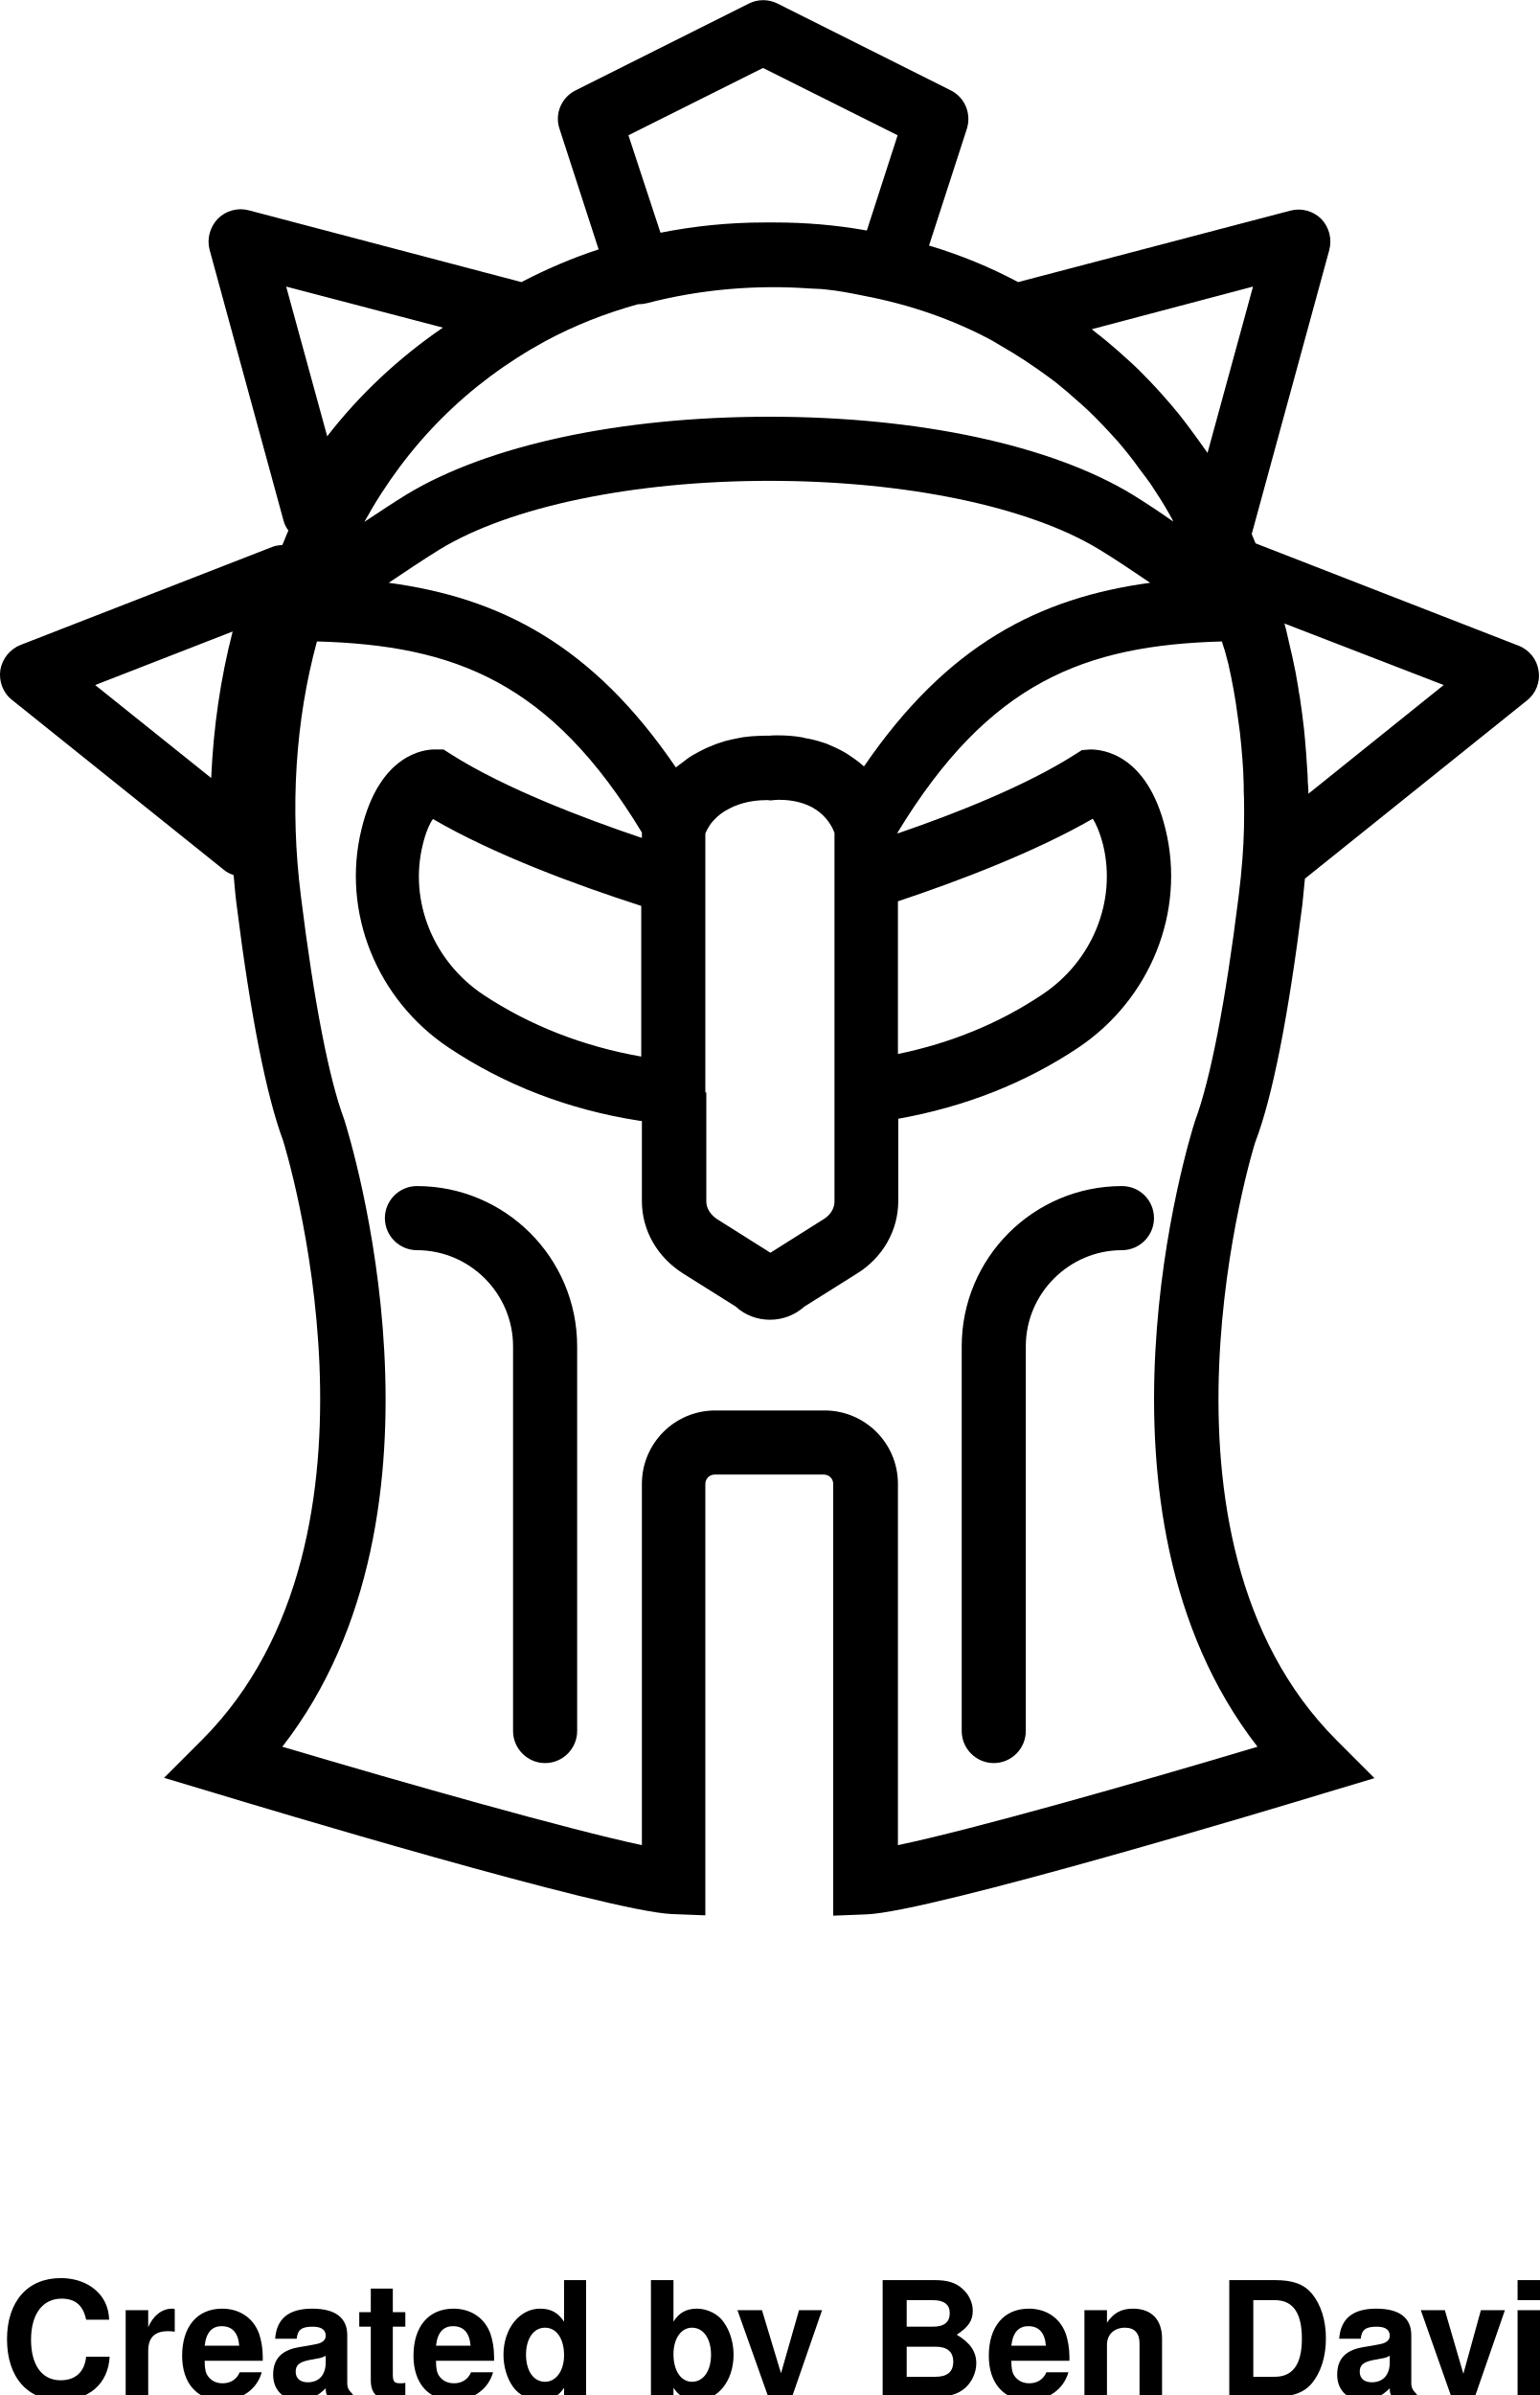
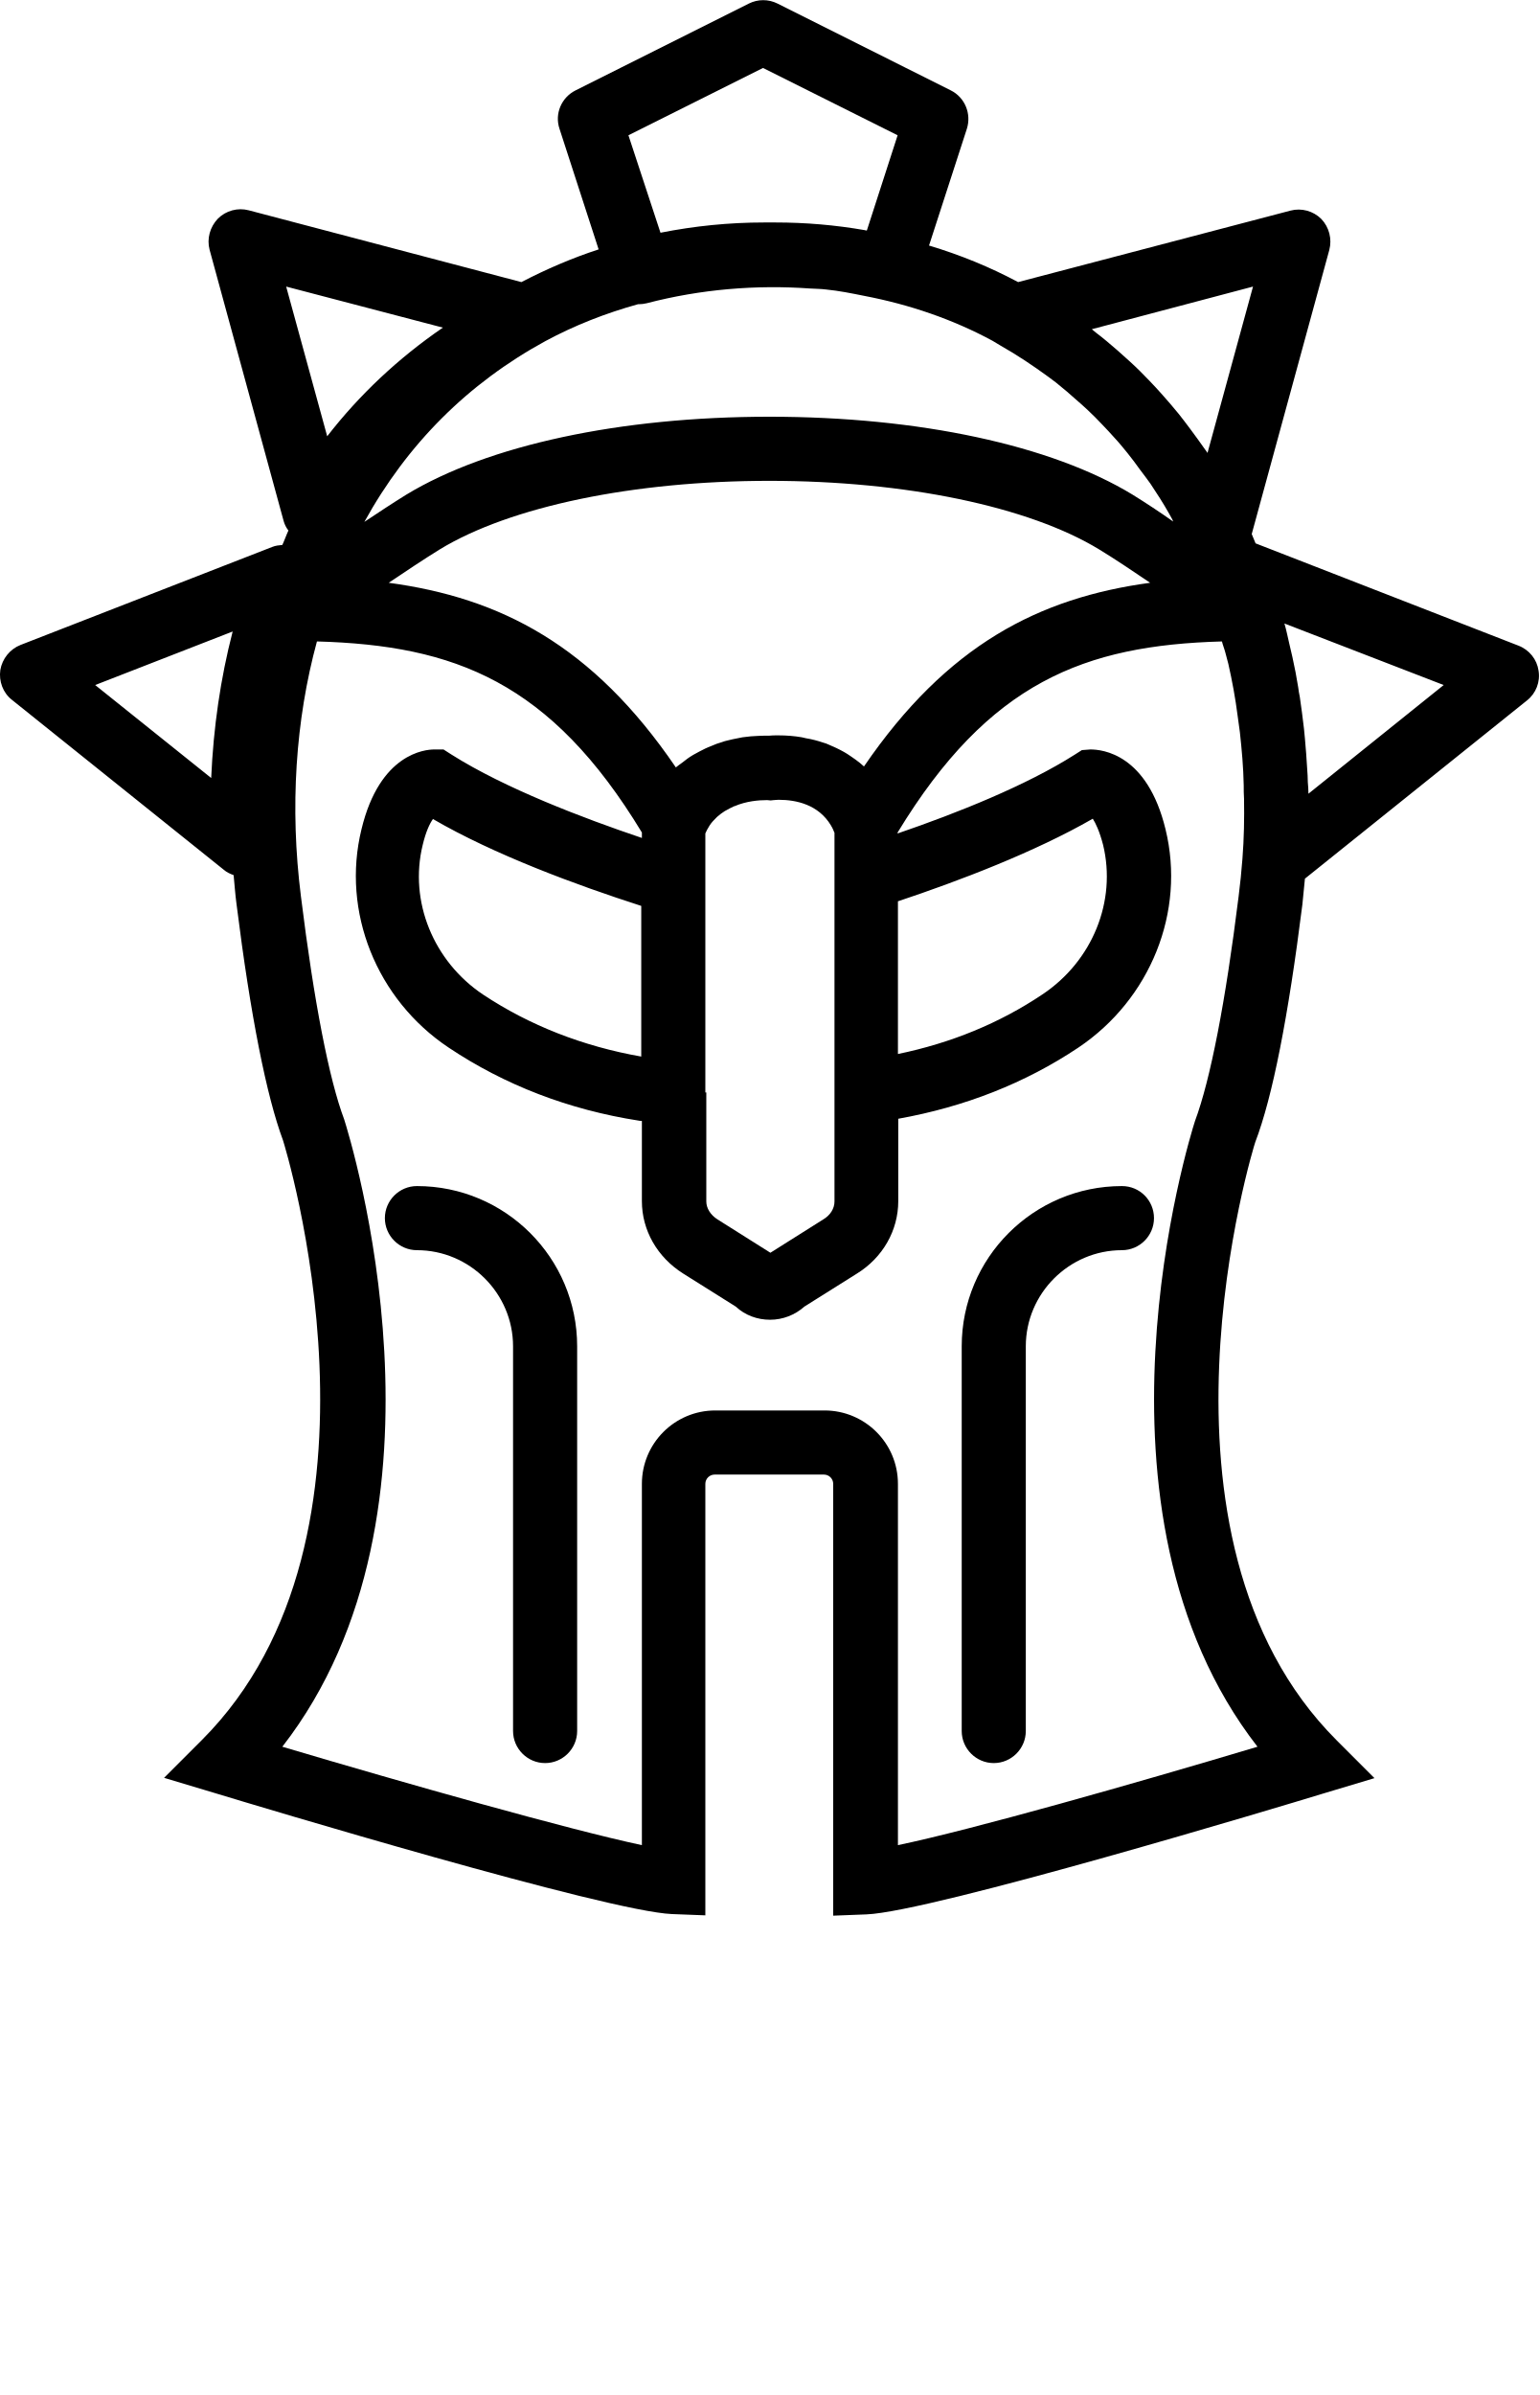
<svg xmlns="http://www.w3.org/2000/svg" version="1.1" x="0px" y="0px" viewBox="0 0 48.03 74.713" enable-background="new 0 0 48.03 59.77" xml:space="preserve">
  <g>
    <path d="M13.01,37c-0.55,0-1,0.45-1,1s0.45,1,1,1c1.65,0,3,1.35,3,3v12c0,0.55,0.45,1,1,1s1-0.45,1-1V42   C18.01,39.24,15.77,37,13.01,37z" />
    <path d="M40.64,28.22c0.03-0.27,0.05-0.54,0.08-0.81l6.93-5.56c0.28-0.22,0.42-0.58,0.36-0.93c-0.05-0.35-0.29-0.65-0.63-0.78   l-8.2-3.19c-0.04-0.1-0.08-0.2-0.12-0.29l2.42-8.86c0.09-0.34,0-0.71-0.25-0.97c-0.25-0.25-0.62-0.35-0.96-0.26L31.77,8.8   c-0.88-0.47-1.81-0.85-2.78-1.14l1.18-3.64c0.15-0.47-0.06-0.98-0.5-1.2l-5.41-2.71c-0.28-0.14-0.61-0.14-0.89,0l-5.41,2.71   c-0.44,0.22-0.66,0.73-0.5,1.2l1.22,3.76c-0.83,0.27-1.64,0.62-2.41,1.02L7.76,6.56C7.42,6.47,7.05,6.57,6.8,6.82   C6.55,7.08,6.45,7.45,6.54,7.79l2.31,8.46c0.03,0.11,0.08,0.21,0.15,0.3c-0.07,0.15-0.12,0.3-0.19,0.45   c-0.11,0.01-0.21,0.02-0.31,0.06l-7.86,3.06c-0.33,0.13-0.57,0.43-0.63,0.78c-0.05,0.35,0.08,0.71,0.36,0.93l6.61,5.3   c0.09,0.08,0.2,0.13,0.31,0.17c0.03,0.3,0.05,0.6,0.09,0.9c0.44,3.51,0.94,6,1.45,7.37c0.04,0.12,3.84,12.34-2.53,18.71l-1.18,1.18   l1.6,0.48c1.25,0.38,12.23,3.69,14.25,3.77l1.04,0.04V46.29c0-0.16,0.13-0.29,0.29-0.29h3.41c0.16,0,0.29,0.13,0.29,0.29v13.47   l1.04-0.04c2.02-0.08,13.01-3.39,14.25-3.77l1.6-0.48l-1.18-1.18c-6.36-6.36-2.57-18.59-2.54-18.66   C39.71,34.22,40.2,31.72,40.64,28.22z M28.01,28.12c1.92-0.64,4.28-1.54,6.09-2.58c0.09,0.14,0.21,0.39,0.32,0.81   c0.43,1.76-0.33,3.63-1.89,4.67c-1.34,0.9-2.86,1.52-4.51,1.86V28.12z M20.01,32.96c-1.82-0.32-3.48-0.97-4.93-1.93   c-1.56-1.04-2.32-2.92-1.89-4.67c0.1-0.42,0.22-0.67,0.32-0.81c1.91,1.11,4.45,2.05,6.5,2.71V32.96z M22.01,34.08v-7.29V26   c0.03-0.07,0.07-0.15,0.11-0.21c0.01-0.02,0.02-0.03,0.03-0.05c0.06-0.09,0.13-0.16,0.2-0.23c0.01-0.01,0.02-0.02,0.03-0.03   c0.08-0.07,0.16-0.13,0.24-0.18c0.01,0,0.01-0.01,0.02-0.01c0.09-0.05,0.18-0.1,0.27-0.14c0,0,0,0,0.01,0   c0.37-0.16,0.76-0.19,1.01-0.19c0,0,0,0,0.01,0l0.11,0.01l0.09-0.01c0,0,0,0,0.01,0c0.02,0,0.07-0.01,0.15-0.01   c0.55,0,1.24,0.15,1.63,0.8c0,0.01,0.01,0.01,0.01,0.02c0.04,0.06,0.07,0.14,0.1,0.21v0.69v7.98v2.83c0,0.22-0.13,0.43-0.35,0.56   l-1.65,1.04l-1.65-1.04c-0.22-0.14-0.35-0.35-0.35-0.56V34.08z M26.96,23.91c-0.16-0.15-0.34-0.27-0.52-0.39   c-0.03-0.02-0.07-0.04-0.1-0.06c-0.16-0.09-0.33-0.17-0.5-0.24c-0.05-0.02-0.09-0.04-0.14-0.05c-0.18-0.06-0.36-0.11-0.55-0.14   c-0.04-0.01-0.09-0.02-0.13-0.03c-0.23-0.04-0.48-0.06-0.73-0.06c-0.12,0-0.22,0-0.29,0.01c-0.04,0-0.09,0-0.15,0   c-0.1,0-0.25,0.01-0.42,0.02c-0.08,0.01-0.17,0.02-0.26,0.03c-0.05,0.01-0.1,0.02-0.15,0.03c-0.1,0.02-0.21,0.04-0.32,0.07   c-0.06,0.01-0.11,0.03-0.17,0.05c-0.11,0.03-0.22,0.07-0.33,0.12c-0.07,0.03-0.13,0.05-0.19,0.08c-0.13,0.06-0.25,0.13-0.38,0.2   c-0.12,0.07-0.23,0.15-0.34,0.24c-0.07,0.05-0.14,0.1-0.2,0.15c-2.6-3.82-5.48-5.29-8.96-5.76c0.55-0.37,1.09-0.73,1.59-1.04   C15.92,15.8,19.77,15,24.01,15s8.09,0.8,10.29,2.14c0.51,0.31,1.04,0.67,1.59,1.04C32.43,18.65,29.56,20.11,26.96,23.91z    M35.34,15.43C32.81,13.89,28.68,13,24.01,13s-8.79,0.89-11.33,2.43c-0.42,0.26-0.86,0.55-1.31,0.85c1.34-2.43,3.23-4.32,5.65-5.64   c0.91-0.49,1.88-0.87,2.89-1.15c0.01,0,0.02,0,0.02,0c0.08,0,0.17-0.01,0.25-0.03c1.69-0.44,3.42-0.58,5.1-0.46   c0.16,0.01,0.33,0.01,0.49,0.03c0.41,0.04,0.8,0.12,1.2,0.2c1.41,0.27,2.76,0.73,4,1.4c0.09,0.05,0.16,0.1,0.25,0.15   c0.53,0.3,1.02,0.63,1.5,0.98c0.1,0.08,0.21,0.15,0.3,0.23c0.19,0.15,0.36,0.3,0.54,0.46c0.13,0.11,0.25,0.22,0.37,0.33   c0.16,0.15,0.32,0.31,0.47,0.47c0.13,0.14,0.26,0.27,0.38,0.41c0.14,0.15,0.27,0.31,0.4,0.47c0.14,0.17,0.27,0.35,0.4,0.53   c0.11,0.14,0.21,0.28,0.32,0.43c0.2,0.3,0.4,0.61,0.58,0.93c0.03,0.06,0.07,0.12,0.1,0.18c0.01,0.02,0.02,0.05,0.03,0.07   C36.2,15.98,35.76,15.69,35.34,15.43z M45.05,21.37l-4.22,3.39c0-0.12-0.01-0.24-0.02-0.36c0-0.14-0.01-0.28-0.02-0.42   c-0.02-0.32-0.04-0.63-0.07-0.94c-0.01-0.1-0.02-0.21-0.03-0.31c-0.04-0.33-0.08-0.66-0.13-0.99c-0.02-0.1-0.04-0.2-0.05-0.3   c-0.05-0.31-0.11-0.63-0.18-0.94c-0.03-0.14-0.07-0.29-0.1-0.43c-0.05-0.21-0.09-0.42-0.15-0.62L45.05,21.37z M39.1,8.94   l-1.42,5.19c-0.02-0.04-0.05-0.07-0.07-0.1c-0.15-0.22-0.31-0.43-0.47-0.65c-0.12-0.16-0.24-0.32-0.36-0.47   c-0.18-0.22-0.36-0.43-0.54-0.63c-0.12-0.14-0.25-0.27-0.37-0.4c-0.2-0.21-0.4-0.41-0.61-0.6c-0.13-0.12-0.26-0.23-0.39-0.35   c-0.22-0.19-0.44-0.38-0.68-0.56c-0.04-0.03-0.08-0.07-0.12-0.1L39.1,8.94z M19.61,4.22l4.2-2.1l4.2,2.1l-0.96,2.97   c-0.02,0-0.04,0-0.06-0.01c-0.92-0.16-1.85-0.24-2.8-0.24l-0.16,0l-0.18,0c-1.1,0-2.18,0.11-3.24,0.32L19.61,4.22z M13.82,10.22   c-1.4,0.96-2.61,2.1-3.61,3.39L8.93,8.94L13.82,10.22z M6.59,24.27l-3.62-2.9l4.29-1.67C6.88,21.17,6.66,22.69,6.59,24.27z    M37.29,34.97c-0.17,0.52-3.78,12.15,1.95,19.52c-3.84,1.15-8.92,2.59-11.22,3.07V46.29c0-1.27-1.03-2.29-2.29-2.29h-3.41   c-1.27,0-2.29,1.03-2.29,2.29v11.27c-2.3-0.49-7.38-1.93-11.22-3.07c5.73-7.37,2.11-19,1.93-19.57c-0.47-1.25-0.94-3.65-1.35-6.96   c-0.35-2.77-0.17-5.49,0.5-7.95c4.3,0.12,7.29,1.26,10.14,5.96v0.17c-1.84-0.62-4.28-1.55-5.94-2.6l-0.25-0.16h-0.29   c-0.28,0-1.7,0.12-2.27,2.49c-0.63,2.57,0.47,5.31,2.72,6.81c1.75,1.17,3.75,1.94,5.94,2.28c0.03,0.01,0.06,0,0.09,0.01v2.5   c0,0.91,0.48,1.75,1.29,2.26l1.64,1.03c0.29,0.27,0.67,0.41,1.07,0.41s0.78-0.15,1.07-0.41l1.64-1.03c0.81-0.5,1.29-1.35,1.29-2.26   v-2.57c2.07-0.37,3.96-1.11,5.62-2.22c2.25-1.51,3.35-4.24,2.72-6.81c-0.57-2.35-1.97-2.49-2.34-2.49c0,0-0.01,0-0.01,0l-0.26,0.02   l-0.22,0.14c-1.51,0.96-3.66,1.82-5.53,2.46v-0.03c2.85-4.69,5.83-5.84,10.12-5.96c0.03,0.12,0.08,0.24,0.11,0.36   c0.03,0.11,0.06,0.23,0.09,0.34c0.12,0.53,0.22,1.07,0.29,1.62c0.02,0.17,0.05,0.34,0.07,0.51c0.06,0.55,0.11,1.1,0.12,1.66   c0,0.14,0,0.28,0.01,0.42c0.01,0.61,0,1.23-0.05,1.87c-0.03,0.39-0.07,0.79-0.12,1.18C38.24,31.27,37.77,33.68,37.29,34.97z" />
    <path d="M35.01,37c-2.76,0-5,2.24-5,5v12c0,0.55,0.45,1,1,1s1-0.45,1-1V42c0-1.65,1.35-3,3-3c0.55,0,1-0.45,1-1S35.57,37,35.01,37z   " />
  </g>
-   <text x="0" y="74.77" fill="#000000" font-size="5px" font-weight="bold" font-family="'Helvetica Neue', Helvetica, Arial-Unicode, Arial, Sans-serif">Created by Ben Davis</text>
-   <text x="0" y="79.77" fill="#000000" font-size="5px" font-weight="bold" font-family="'Helvetica Neue', Helvetica, Arial-Unicode, Arial, Sans-serif">from the Noun Project</text>
</svg>
